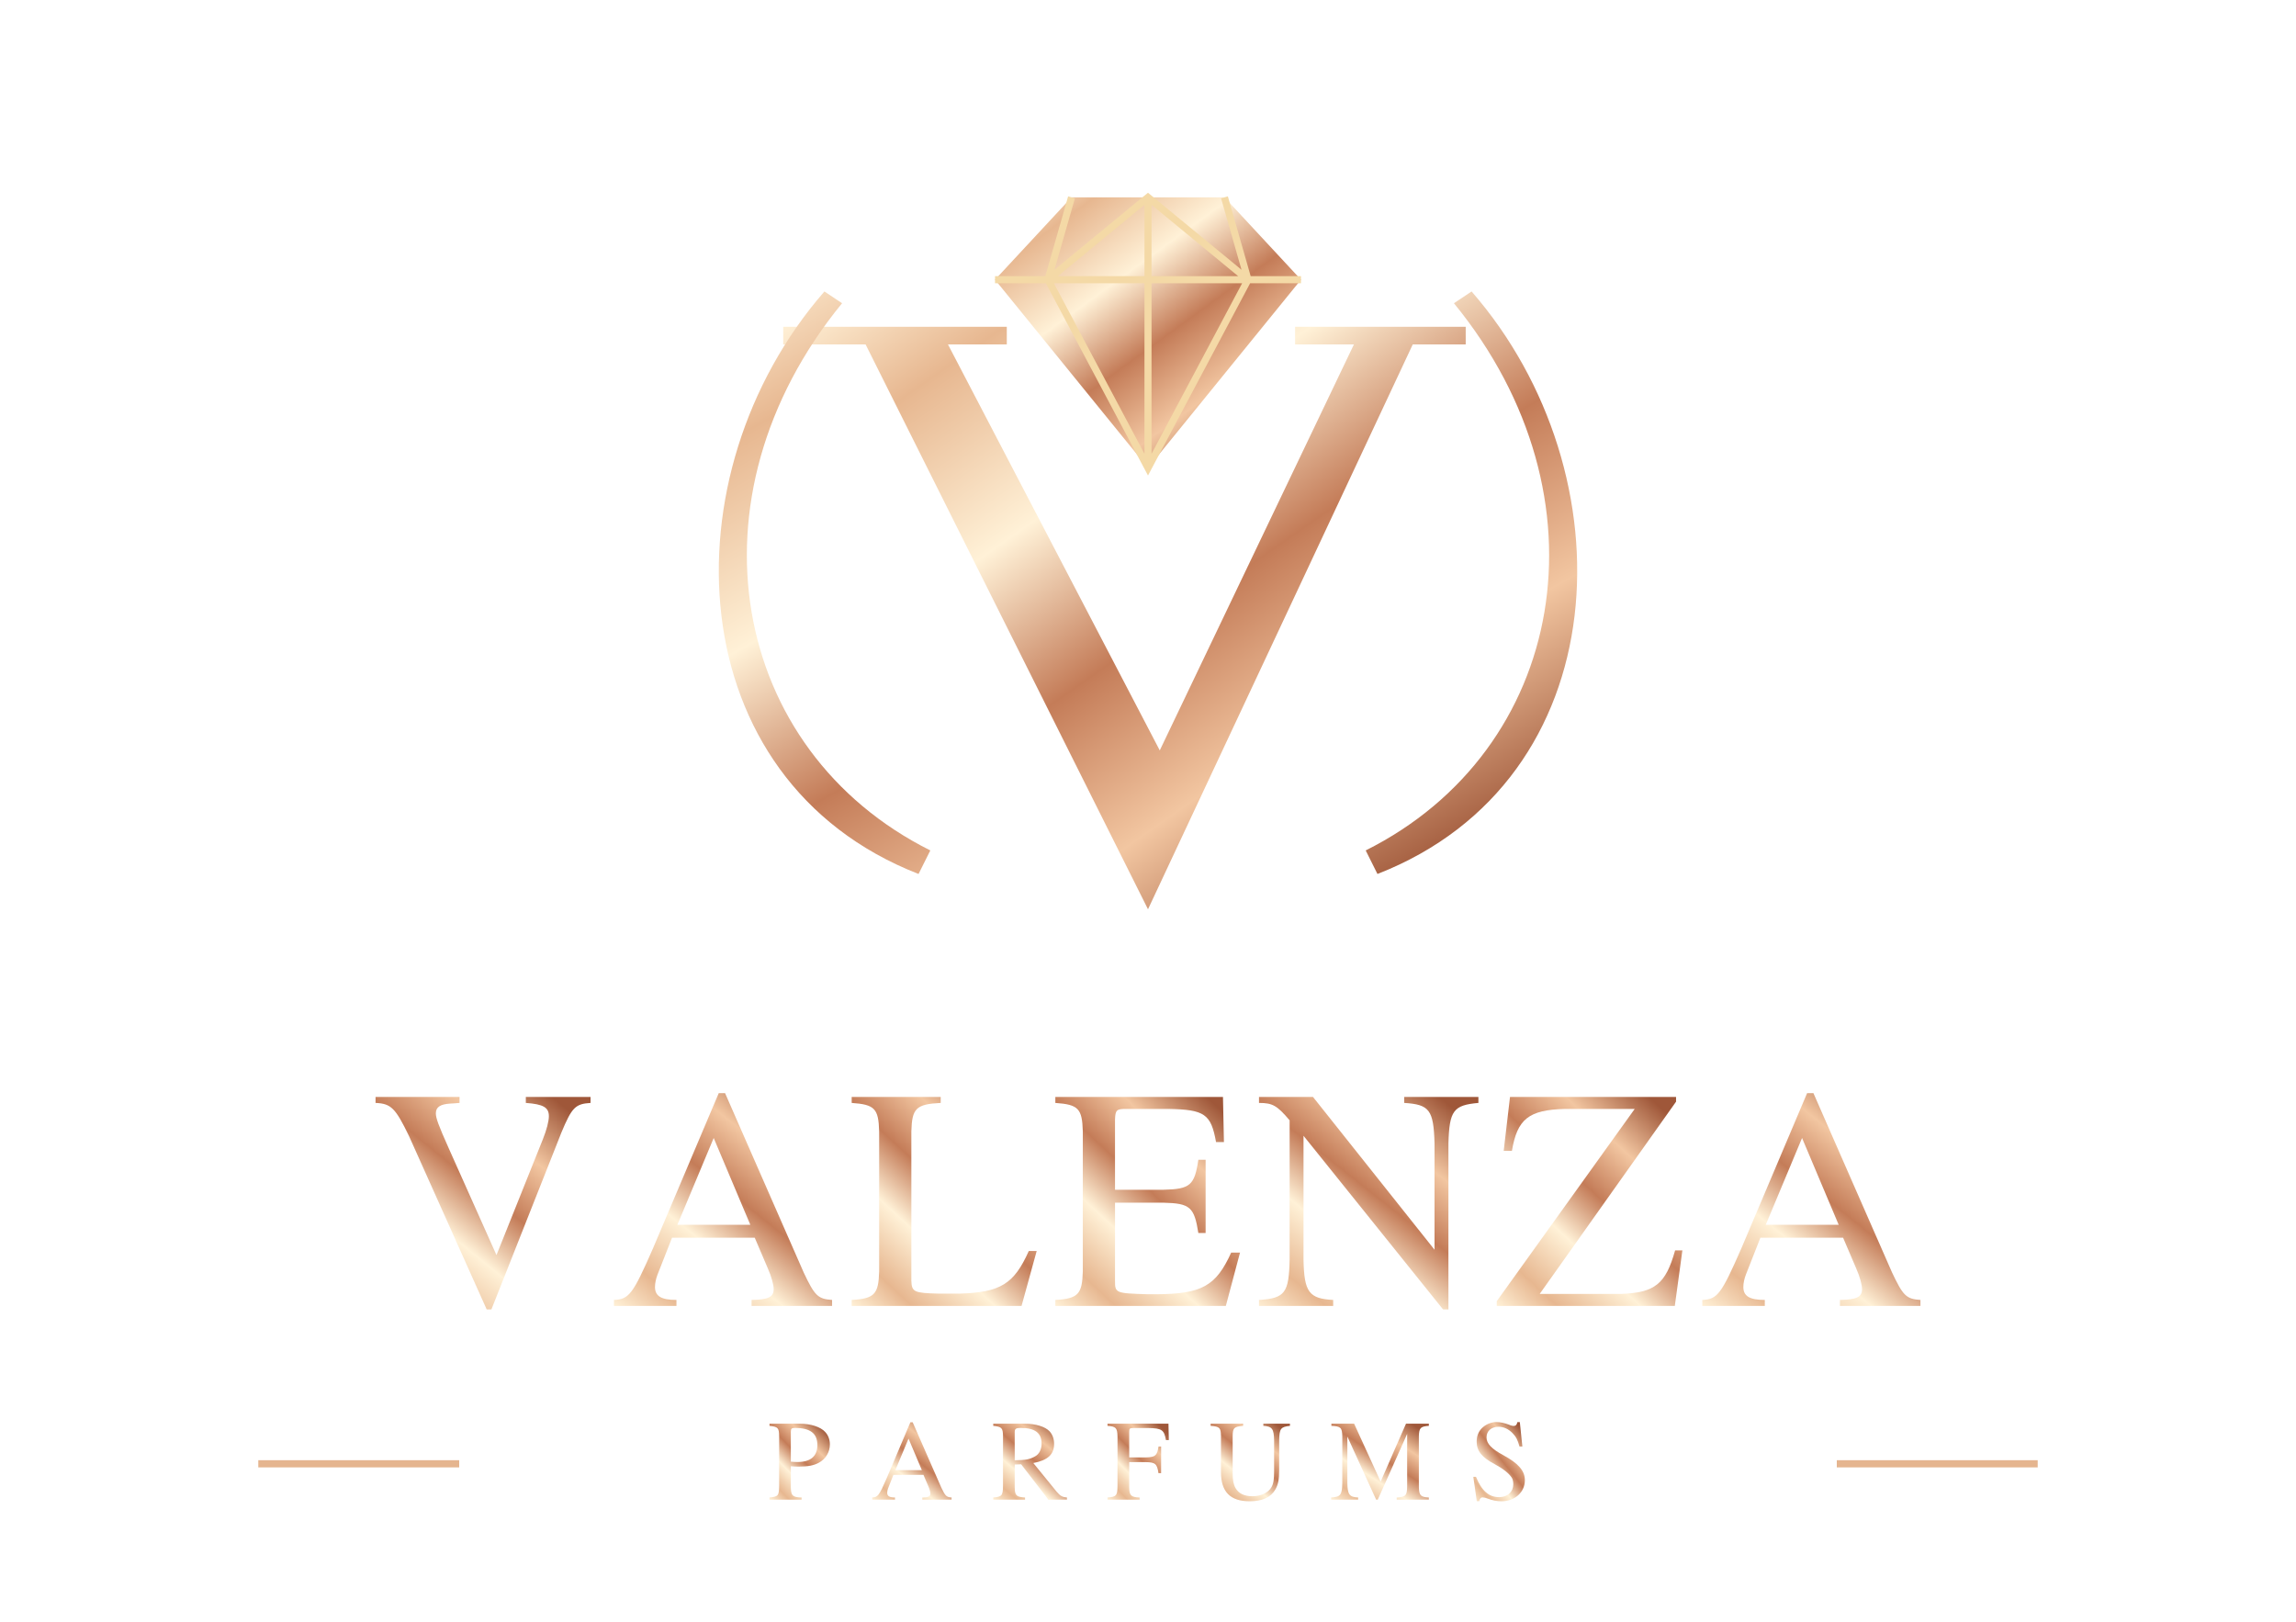
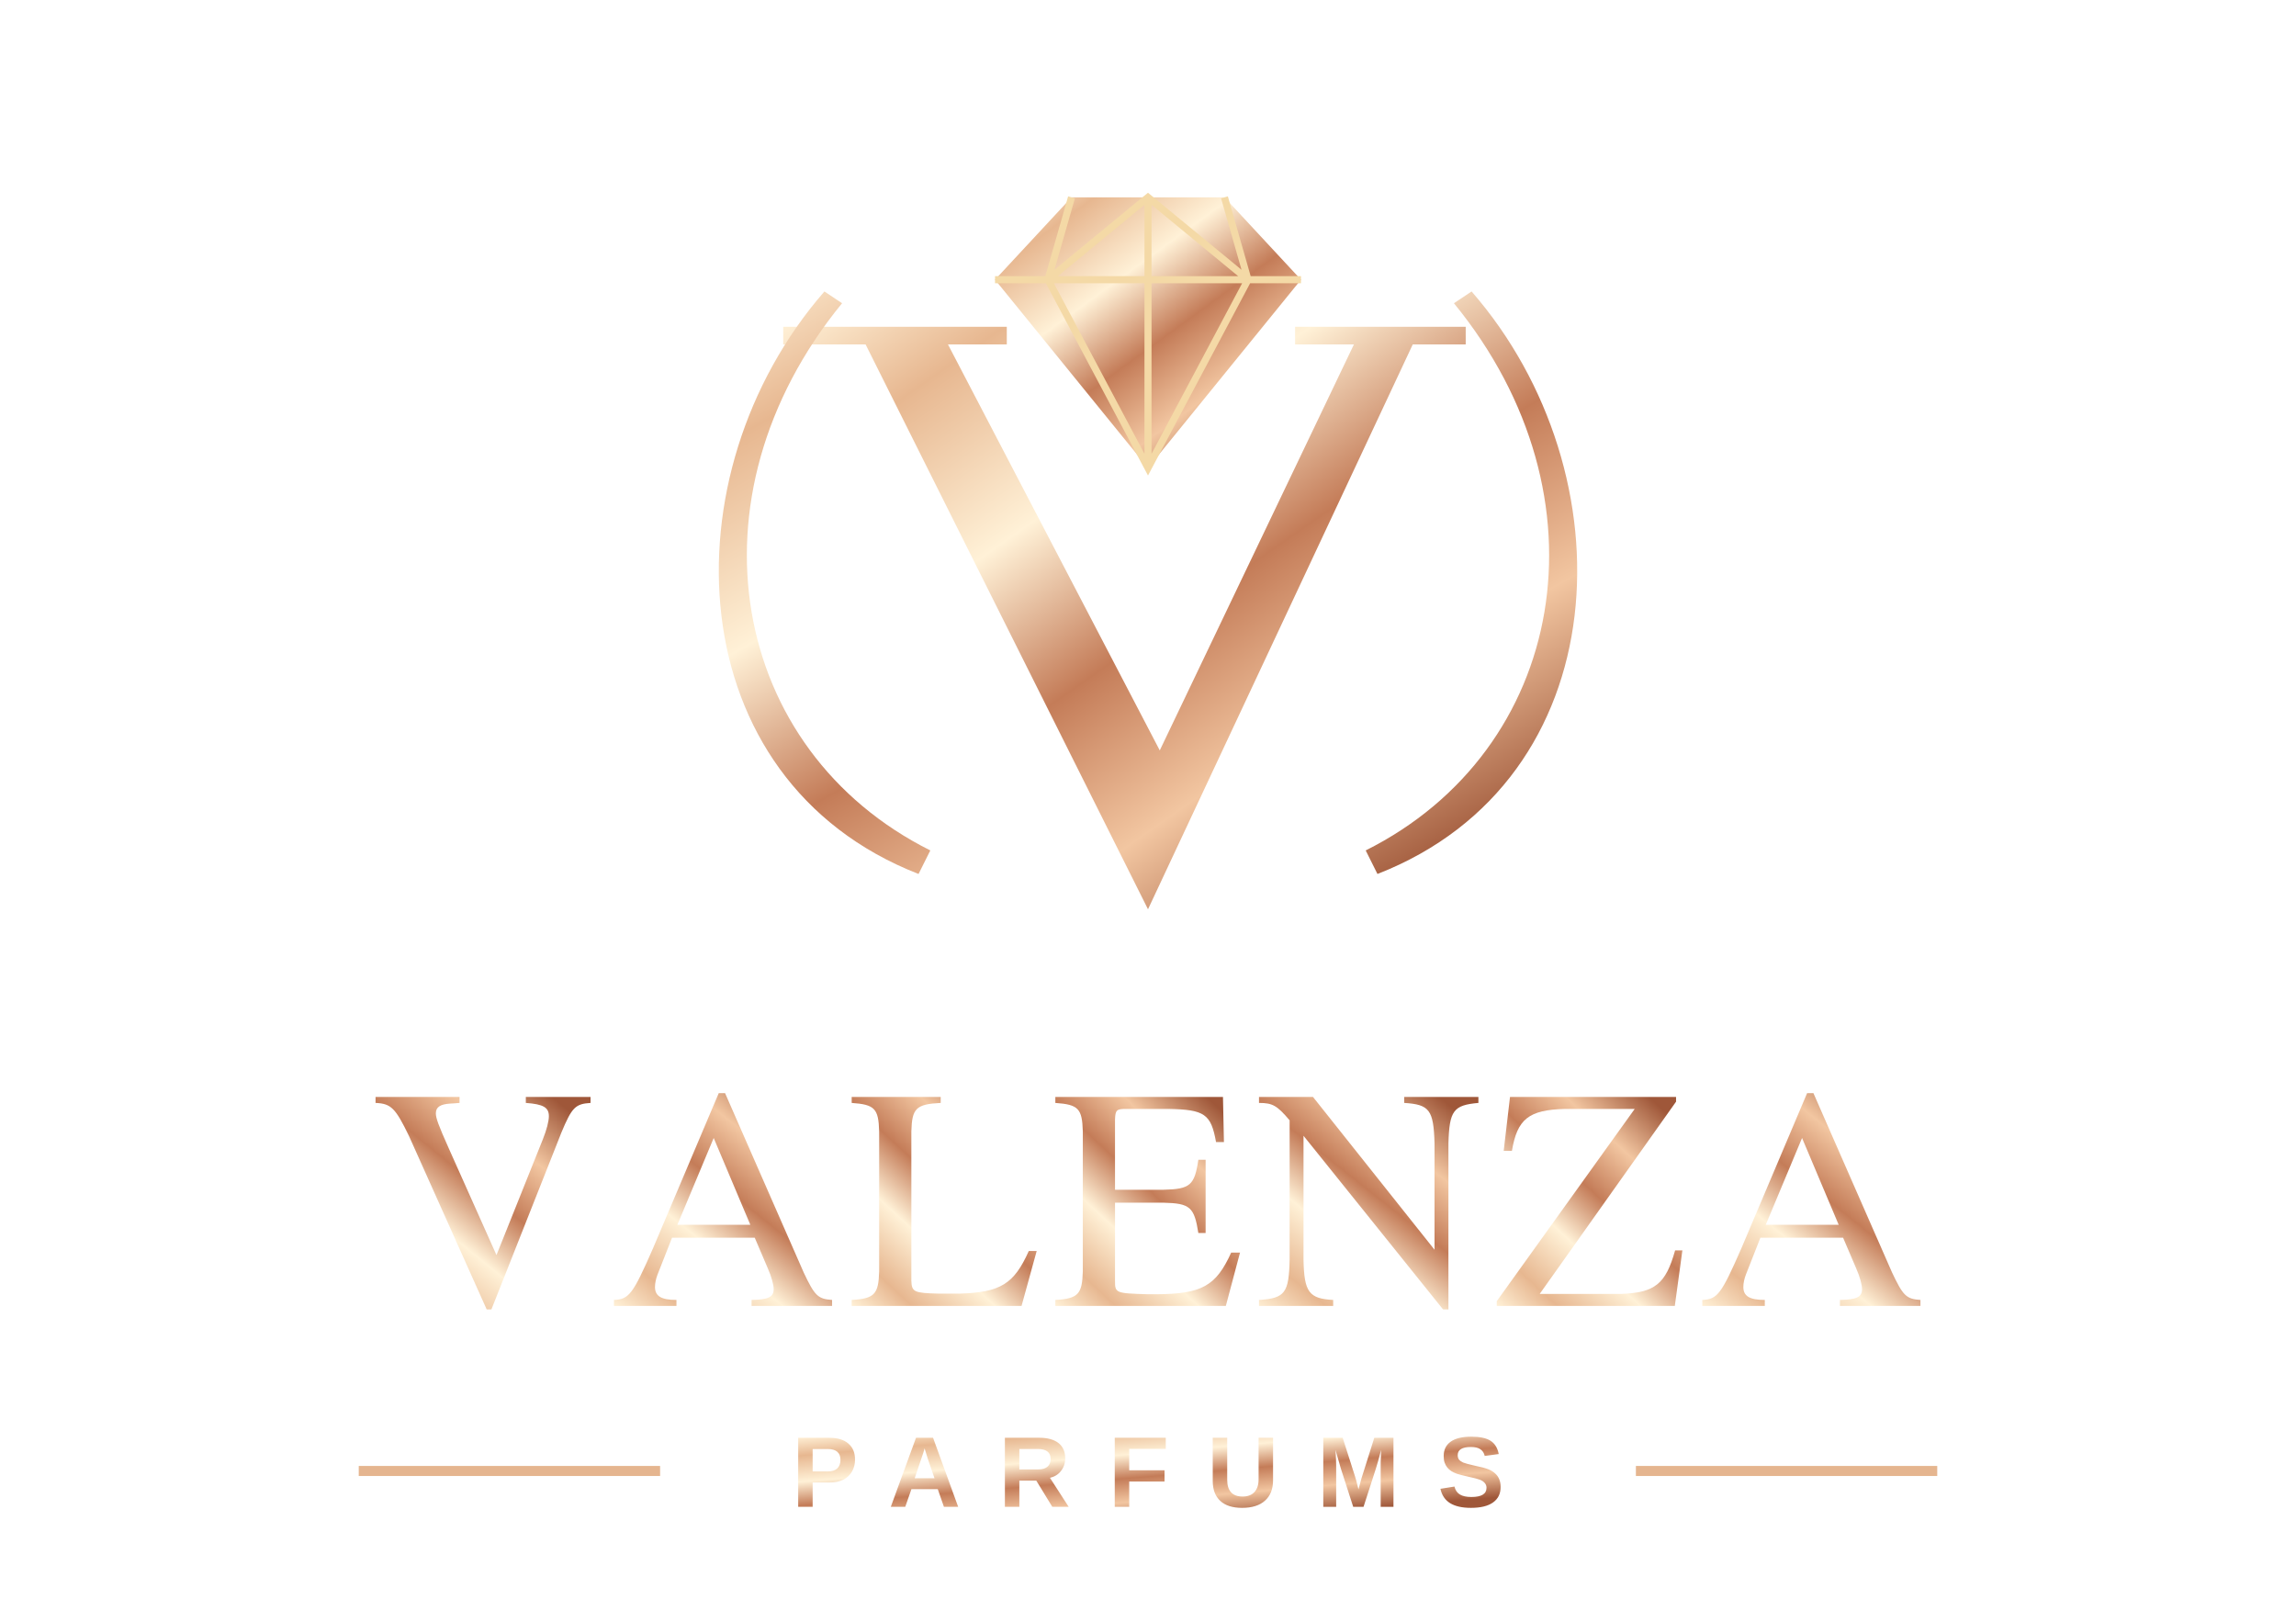
<svg xmlns="http://www.w3.org/2000/svg" preserveAspectRatio="xMidYMid meet" viewBox="-10 6 320 226" role="img">
  <defs>
    <linearGradient id="gold" x1="0" y1="0" x2=".82" y2="1">
      <stop stop-color="#fff0d6" />
      <stop offset=".16" stop-color="#e7b790" />
      <stop offset=".38" stop-color="#fff1d7" />
      <stop offset=".58" stop-color="#c47c58" />
      <stop offset=".78" stop-color="#f2c6a1" />
      <stop offset="1" stop-color="#9f5739" />
    </linearGradient>
  </defs>
  <g id="emblem" transform="translate(27 13) scale(.82)">
    <g fill="url(#gold)">
      <path d="M88 47h38v3h-10l36 69 33-69h-10v-3h29v3h-9l-45 96-48-96H88z" />
      <path d="M98 43C71 76 79 119 113 136l-2 4C70 124 68 72 95 41zM202 43c27 33 19 76-15 93l2 4c41-16 43-68 16-99z" />
      <path d="M137 25h26l13 14-26 32-26-32z" />
    </g>
    <g fill="none" stroke="#f4d9a6" stroke-width="1.2">
      <path d="M124 39h52M137 25l-4 14 17 32 17-32-4-14M133 39l17-14 17 14M150 25v46" />
    </g>
  </g>
  <g fill="url(#gold)">
    <path transform="translate(41.638 188) scale(0.044 -0.044)" d="M697 662H492V643C547 639 565 629 565 601C565 585 558 558 546 528L399 161L248 499C215 573 207 595 207 610C207 630 221 639 253 641C258 641 269 642 282 643V662H16V643C65 641 79 627 122 538L368 -11H383L605 550C638 629 649 640 697 643Z" />
    <path transform="translate(74.906 188) scale(0.044 -0.044)" d="M706 19C661 22 651 32 616 106L367 674H347L139 183C75 37 63 21 15 19V0H213V19C165 19 145 31 145 60C145 72 148 86 153 99L199 216H461L502 120C514 93 521 67 521 53C521 28 504 20 451 19V0H706ZM216 257 331 532 447 257Z" />
    <path transform="translate(108.174 188) scale(0.044 -0.044)" d="M294 662H12V643C85 638 97 625 99 553V109C97 37 84 23 12 19V0H550L598 174H573C526 69 483 43 354 39H287C210 41 202 44 201 80V553C203 626 216 639 294 643Z" />
    <path transform="translate(136.558 188) scale(0.044 -0.044)" d="M597 169H569C521 63 476 38 333 37H306C202 40 201 41 201 80V327H355C439 325 452 313 465 231H488V463H465C453 382 439 370 355 368H201V590C202 620 206 624 234 624H369C485 622 505 608 521 519H546L543 662H12V643C85 638 97 625 99 553V109C97 37 84 23 12 19V0H552Z" />
    <path transform="translate(164.942 188) scale(0.044 -0.044)" d="M707 662H472V643C552 638 565 621 568 515V178L183 662H12V643C55 643 69 635 109 588V147C107 41 94 24 12 19V0H247V19C170 23 155 44 153 147V539L595 -11H612V515C615 619 628 636 707 643Z" />
    <path transform="translate(198.210 188) scale(0.044 -0.044)" d="M574 176C544 69 510 42 402 38H145L577 647V662H51L31 491H57C74 592 110 621 225 624H446L9 15V0H573L597 176Z" />
    <path transform="translate(226.594 188) scale(0.044 -0.044)" d="M706 19C661 22 651 32 616 106L367 674H347L139 183C75 37 63 21 15 19V0H213V19C165 19 145 31 145 60C145 72 148 86 153 99L199 216H461L502 120C514 93 521 67 521 53C521 28 504 20 451 19V0H706ZM216 257 331 532 447 257Z" />
-     <path transform="translate(96.990 215) scale(0.016 -0.016)" d="M16 643C90 635 99 626 100 553V120C99 35 92 26 16 19V0H296V19C217 21 203 35 202 109V291C228 289 245 288 271 288C350 288 403 298 446 322C506 354 542 415 542 481C542 523 528 561 501 590C461 634 374 662 280 662H16ZM202 591C202 618 209 625 236 625C371 625 433 578 433 475C433 378 374 328 259 328C239 328 225 329 202 331Z" />
-     <path transform="translate(111.330 215) scale(0.016 -0.016)" d="M706 19C661 22 651 32 616 106L367 674H347L139 183C75 37 63 21 15 19V0H213V19C165 19 145 31 145 60C145 72 148 86 153 99L199 216H461L502 120C514 93 521 67 521 53C521 28 504 20 451 19V0H706ZM216 257 331 532 447 257Z" />
-     <path transform="translate(128.160 215) scale(0.016 -0.016)" d="M659 19C621 22 601 32 572 66L366 319C493 344 547 394 547 486C547 529 534 566 508 595C470 636 386 662 293 662H17V643C91 635 101 626 102 553V120C101 35 92 25 17 19V0H294V19C217 24 205 36 204 109V306L260 308L498 0H659ZM204 589C204 617 215 625 255 625C380 625 438 582 438 488C438 438 417 396 381 377C335 351 300 345 204 343Z" />
-     <path transform="translate(144.165 215) scale(0.016 -0.016)" d="M479 231V463H456C445 384 428 370 346 368H201V590C202 620 205 623 233 624H369C485 622 505 608 521 519H546L543 662H12V643C85 638 97 625 99 553V120C98 35 88 24 12 19V0H292V19C216 22 202 36 201 109V327H346C428 326 444 312 456 231Z" />
-     <path transform="translate(158.505 215) scale(0.016 -0.016)" d="M705 662H473V643C550 638 565 618 567 515V245C567 177 561 139 544 109C517 61 453 30 378 30C307 30 258 54 231 101C213 133 206 170 206 233V553C207 626 217 636 297 643V662H14V643C93 637 103 627 104 553V241C104 68 185 -14 355 -14C464 -14 539 21 578 89C602 131 611 177 611 254V515C613 620 624 634 705 643Z" />
-     <path transform="translate(175.335 215) scale(0.016 -0.016)" d="M863 662H664L443 157L212 662H14V643C96 639 107 628 109 553V147C107 41 94 24 12 19V0H247V19C170 23 155 44 153 147V550L404 0H418L674 573V120C673 35 662 24 583 19V0H863V19C791 23 778 37 776 109V553C778 625 790 638 863 643Z" />
-     <path transform="translate(194.670 215) scale(0.016 -0.016)" d="M447 676H426C422 654 411 642 394 642C384 642 367 646 350 654C313 668 276 676 243 676C201 676 157 659 124 630C89 599 71 557 71 505C71 425 115 369 227 310C299 271 351 231 376 193C385 180 390 159 390 134C390 68 340 22 267 22C177 22 115 77 65 199H42L72 -13H94C95 6 107 20 122 20C133 20 150 16 169 9C207 -6 248 -14 287 -14C403 -14 491 65 491 169C491 251 436 315 304 387C199 444 157 488 157 543C157 598 199 635 261 635C306 635 348 616 383 580C414 548 428 522 444 463H469Z" />
  </g>
-   <path d="M26 210h28M246 210h28" stroke="#e5b58f" />
+   <path d="M40 211h42M218 211h42" stroke="#e5b58f" stroke-width="1.4" />
+   <text x="150" y="216" text-anchor="middle" font-family="Arial,Helvetica,sans-serif" font-size="14" font-weight="600" letter-spacing="5.2" fill="url(#gold)">PARFUMS</text>
</svg>
